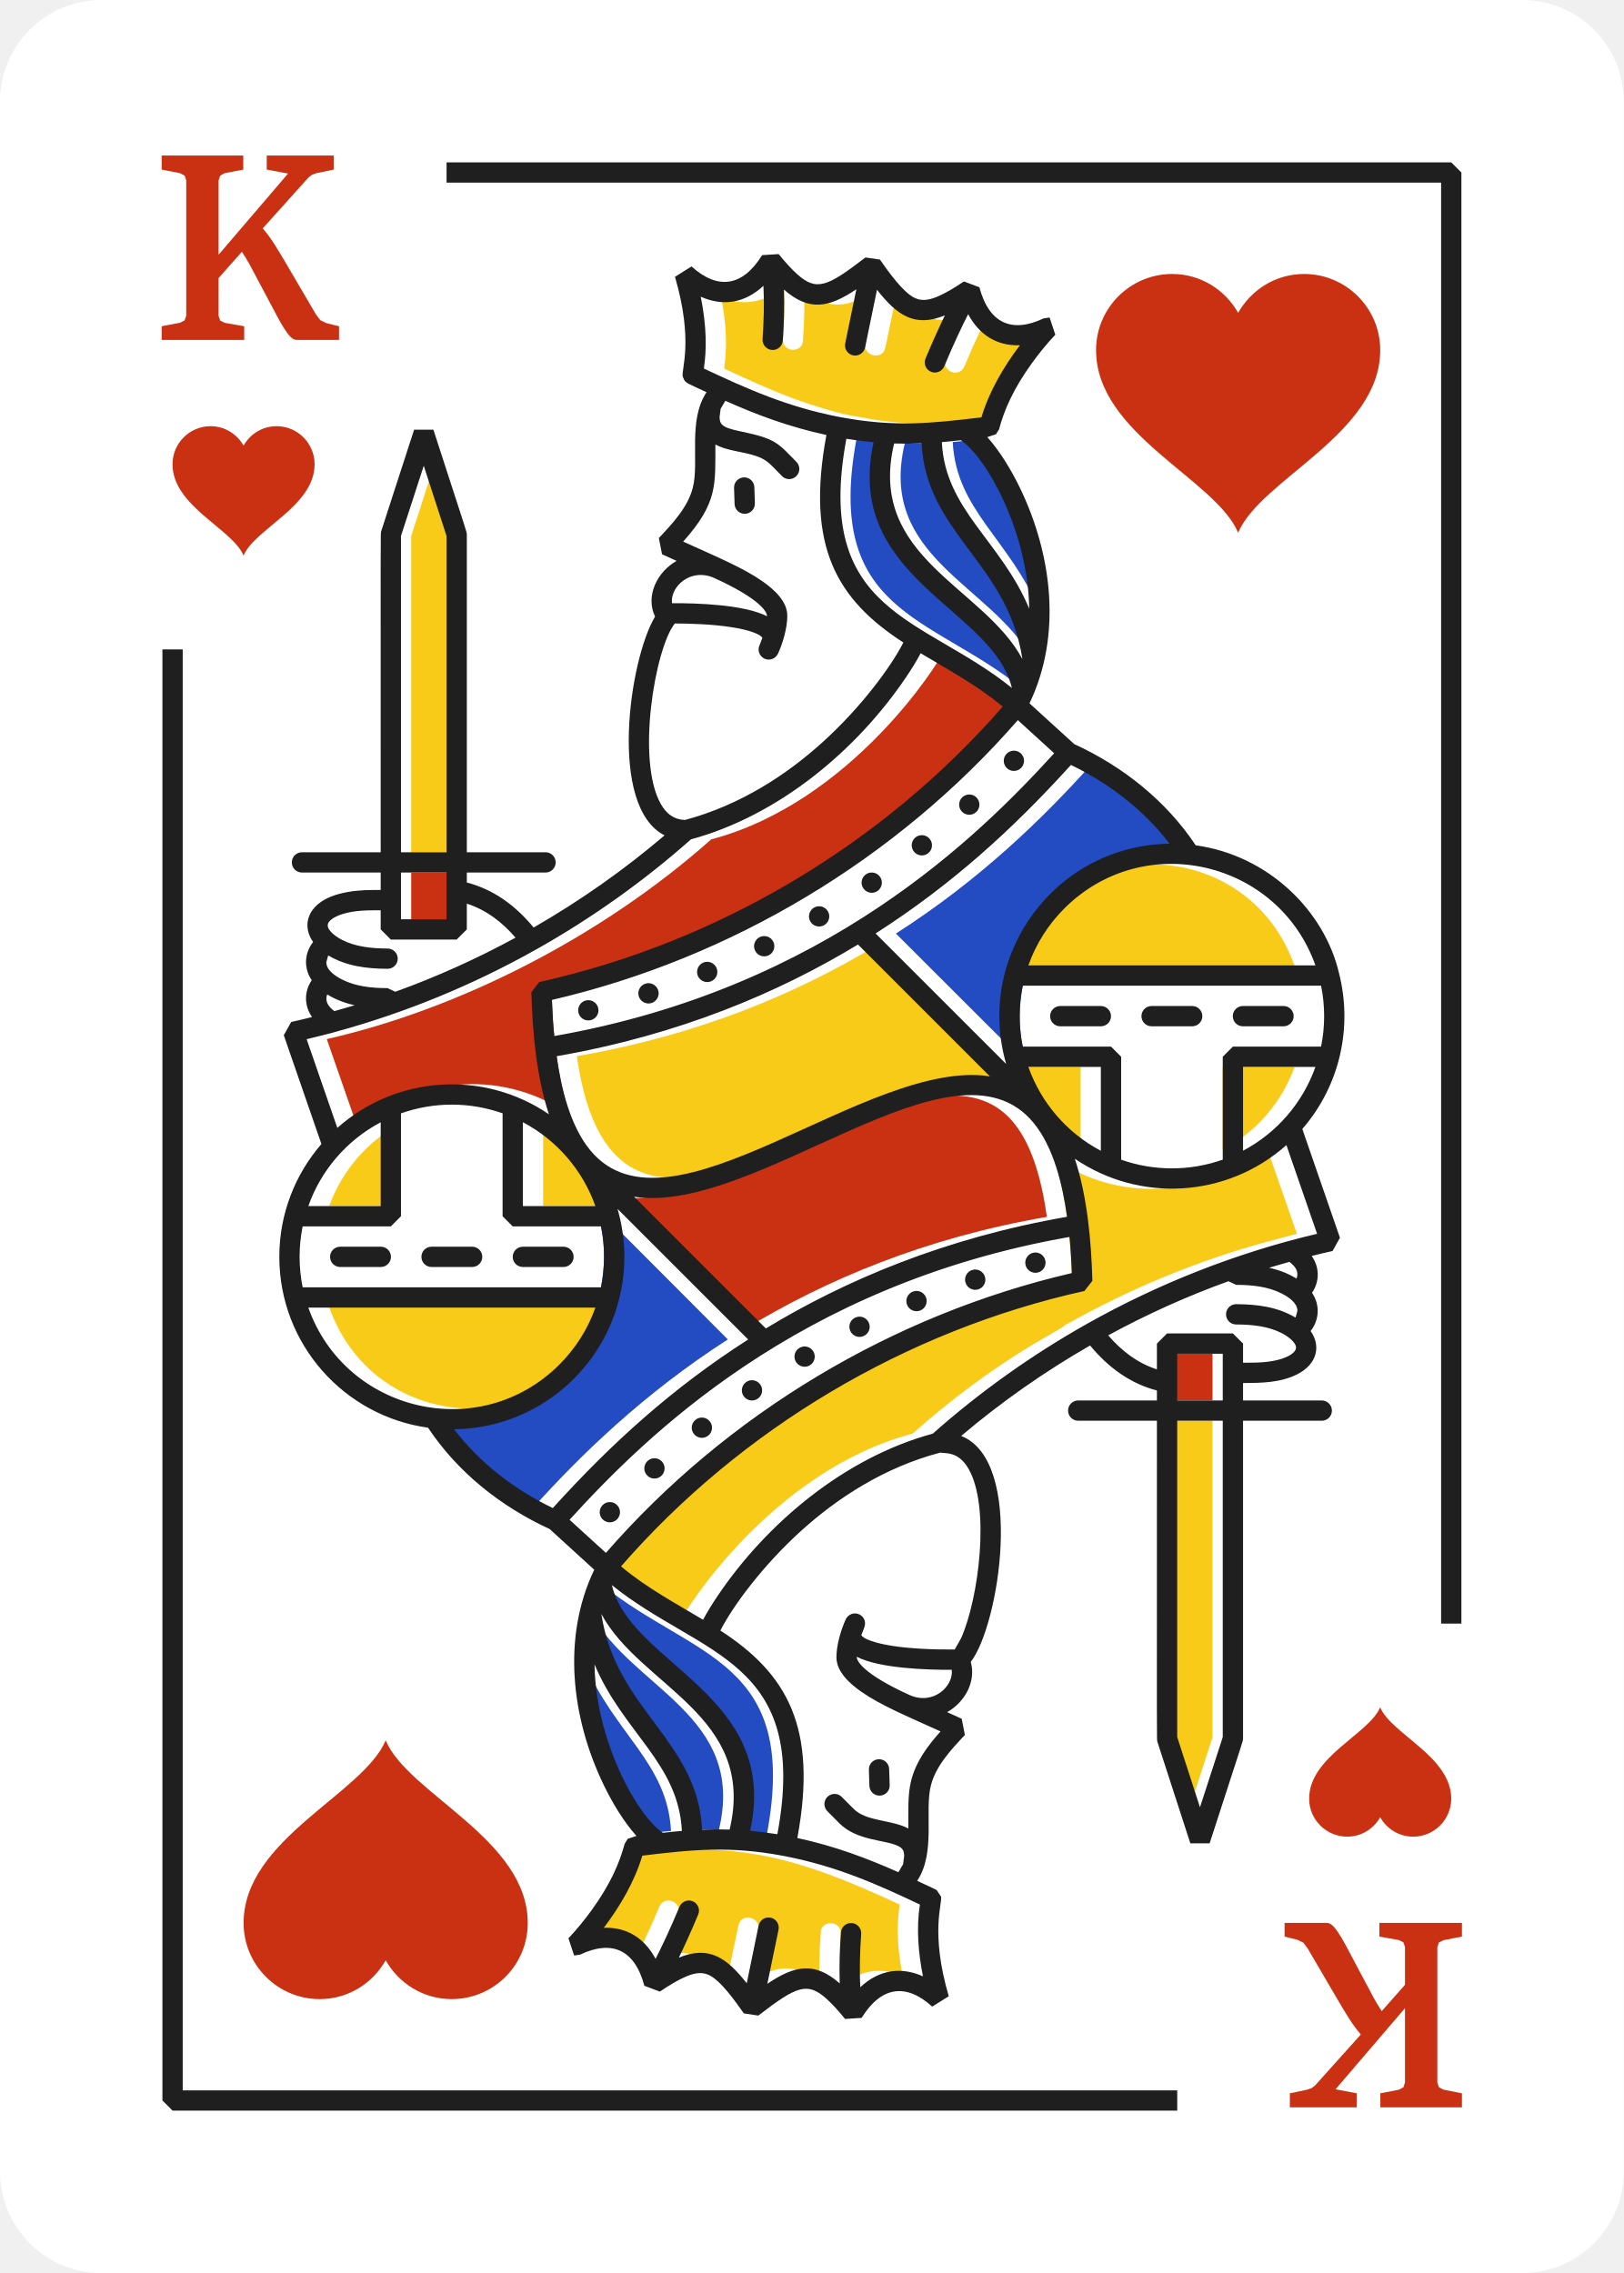
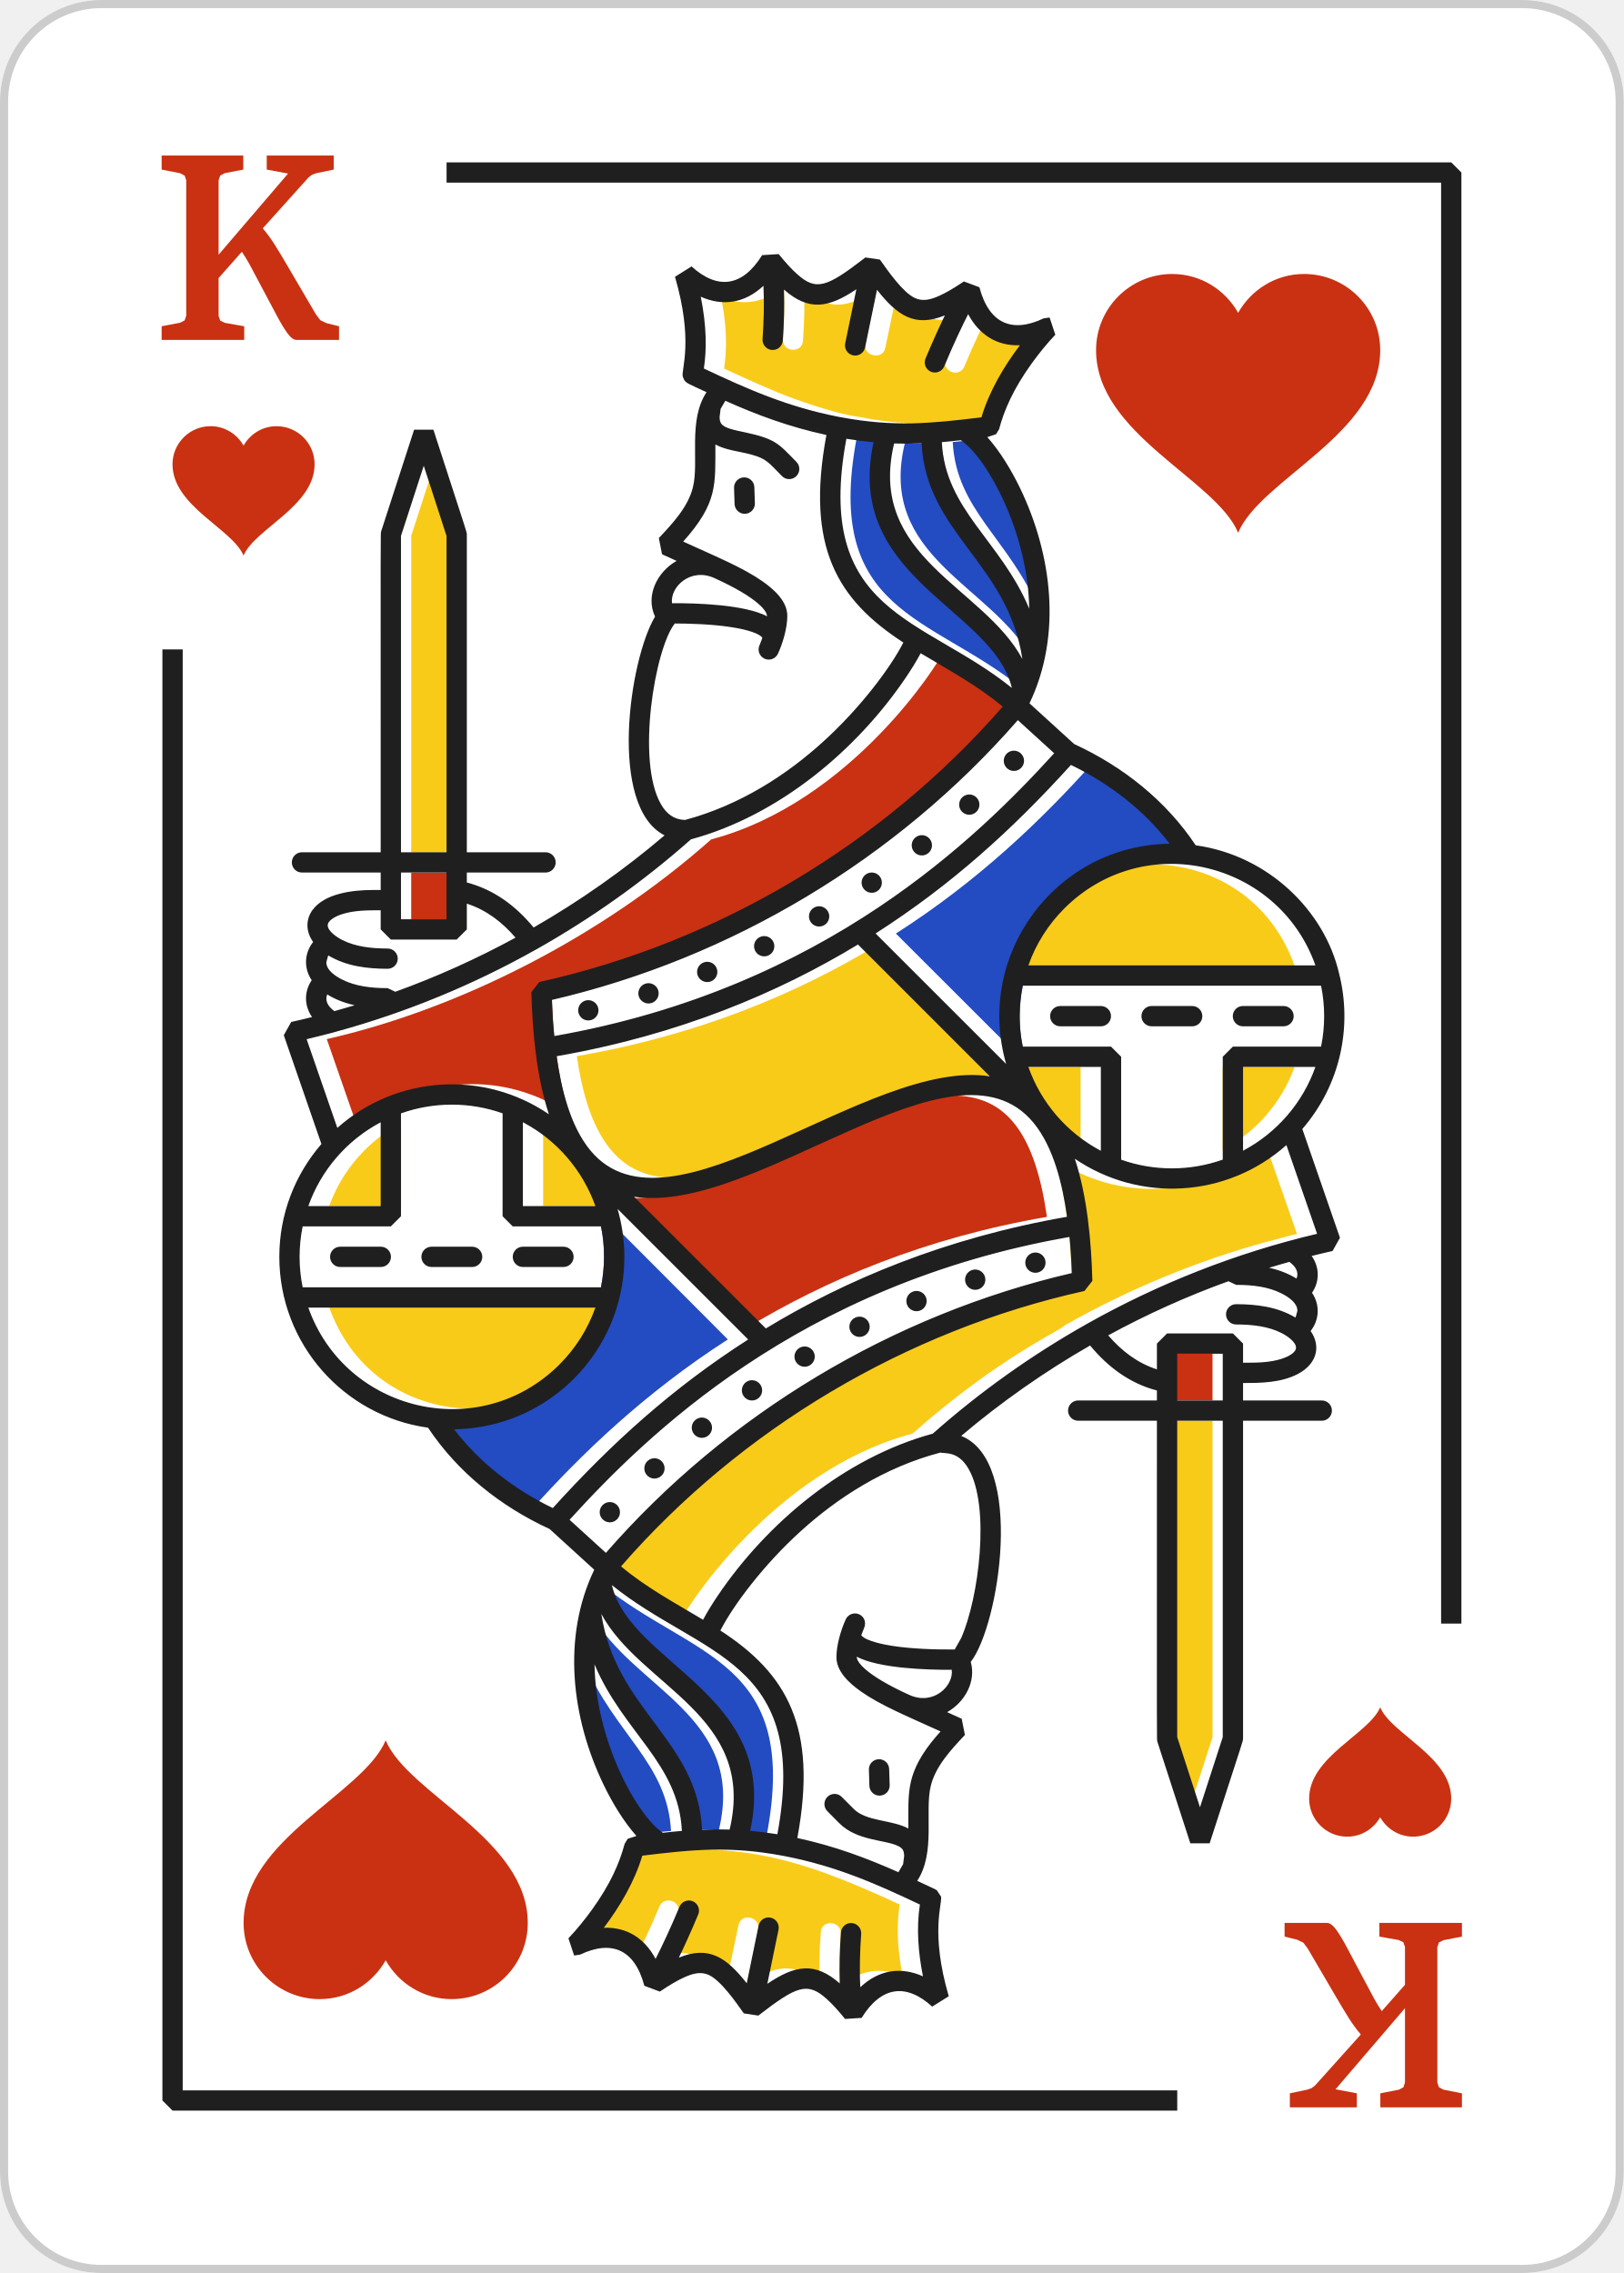
<svg xmlns="http://www.w3.org/2000/svg" width="100%" height="100%" viewBox="0 0 40 56" version="1.1" xml:space="preserve" style="fill-rule:evenodd;clip-rule:evenodd;stroke-linejoin:round;stroke-miterlimit:2;">
  <g transform="matrix(1,0,0,1,-540,-80)">
    <g>
      <path d="M577.5,136L542.5,136C541.119,136 540,134.881 540,133.5L540,82.5C540,81.12 541.119,80 542.5,80L577.5,80C578.881,80 580,81.12 580,82.5L580,133.5C580,134.881 578.881,136 577.5,136Z" style="fill:white;fill-rule:nonzero;" />
+       <path d="M577.5,136L542.5,136C541.119,136 540,134.881 540,133.5L540,82.5C540,81.12 541.119,80 542.5,80L577.5,80C578.881,80 580,81.12 580,82.5L580,133.5C580,134.881 578.881,136 577.5,136ZM577.5,135.8L542.5,135.8C541.229,135.8 540.2,134.771 540.2,133.5L540.2,82.5C540.2,81.23 541.229,80.2 542.5,80.2L577.5,80.2C578.771,80.2 579.8,81.23 579.8,82.5C579.8,82.5 579.8,133.5 579.8,133.5C579.8,134.771 578.771,135.8 577.5,135.8Z" style="fill:rgb(204,204,204);" />
      <path d="M546.813,90.5C546.463,90.5 546.161,90.694 546,90.978C545.839,90.694 545.537,90.5 545.188,90.5C544.67,90.5 544.25,90.92 544.25,91.438C544.25,92.473 545.725,93.029 546,93.688C546.275,93.029 547.75,92.473 547.75,91.438C547.75,90.92 547.33,90.5 546.813,90.5Z" style="fill:rgb(201,49,18);fill-rule:nonzero;" />
      <path d="M573.188,125.25C573.537,125.25 573.839,125.056 574,124.772C574.161,125.056 574.463,125.25 574.813,125.25C575.33,125.25 575.75,124.83 575.75,124.313C575.75,123.277 574.275,122.722 574,122.063C573.725,122.722 572.25,123.277 572.25,124.313C572.25,124.83 572.67,125.25 573.188,125.25Z" style="fill:rgb(201,49,18);fill-rule:nonzero;" />
      <path d="M546.016,88.038L546.016,88.375L543.982,88.375L543.982,88.038L544.437,87.951L544.548,87.894L544.588,87.779L544.588,84.445L544.55,84.328L544.439,84.268L543.982,84.178L543.982,83.832L545.993,83.832L545.993,84.178L545.53,84.268L545.423,84.328L545.385,84.445L545.385,86.275L547.096,84.276L546.571,84.178L546.571,83.832L548.221,83.832L548.221,84.178L547.79,84.268L547.688,84.304L547.602,84.37L546.473,85.626C546.575,85.747 546.673,85.878 546.764,86.022C546.854,86.165 546.959,86.339 547.078,86.543L547.782,87.744L547.89,87.888L548.044,87.962L548.352,88.038L548.352,88.375L547.308,88.375C547.235,88.375 547.16,88.32 547.079,88.208C546.999,88.097 546.908,87.946 546.808,87.756C546.808,87.756 546.2,86.608 546.14,86.499C546.078,86.391 546.018,86.291 545.958,86.203L545.385,86.851L545.385,87.785L545.426,87.9L545.539,87.954L546.016,88.038Z" style="fill:rgb(201,49,18);fill-rule:nonzero;" />
      <path d="M573.98,127.712L573.98,127.375L576.014,127.375L576.014,127.712L575.561,127.8L575.448,127.856L575.408,127.971L575.408,131.305L575.447,131.423L575.557,131.482L576.014,131.573L576.014,131.919L574.004,131.919L574.004,131.573L574.467,131.482L574.574,131.423L574.611,131.305L574.611,129.476L572.9,131.474L573.425,131.573L573.425,131.919L571.775,131.919L571.775,131.573L572.206,131.482L572.309,131.446L572.395,131.381L573.523,130.124C573.421,130.004 573.324,129.872 573.232,129.729C573.142,129.585 573.037,129.411 572.918,129.208L572.215,128.006L572.107,127.862L571.953,127.788L571.645,127.712L571.645,127.375L572.689,127.375C572.761,127.375 572.836,127.431 572.917,127.542C572.998,127.654 573.088,127.805 573.189,127.995C573.189,127.995 573.796,129.143 573.857,129.251C573.918,129.36 573.979,129.459 574.039,129.548L574.611,128.899L574.611,127.965L574.57,127.851L574.457,127.797L573.98,127.712Z" style="fill:rgb(201,49,18);fill-rule:nonzero;" />
      <path d="M572.126,86.75C571.426,86.75 570.823,87.138 570.501,87.707C570.179,87.138 569.576,86.75 568.876,86.75C567.841,86.75 567.001,87.59 567.001,88.625C567.001,90.696 569.95,91.807 570.501,93.125C571.052,91.807 574.001,90.696 574.001,88.625C574.001,87.59 573.161,86.75 572.126,86.75Z" style="fill:rgb(201,49,18);fill-rule:nonzero;" />
      <path d="M551.126,129.252C550.427,129.252 549.823,128.865 549.501,128.296C549.179,128.865 548.576,129.252 547.876,129.252C546.841,129.252 546.001,128.413 546.001,127.377C546.001,125.307 548.95,124.196 549.501,122.877C550.053,124.196 553.001,125.307 553.001,127.377C553.001,128.413 552.162,129.252 551.126,129.252Z" style="fill:rgb(201,49,18);fill-rule:nonzero;" />
      <path d="M544.001,96L544.001,131.75L544.251,132L569.001,132L569.001,131.5L544.501,131.5L544.501,96L544.001,96ZM576.001,120L575.501,120L575.501,84.5L551.001,84.5L551.001,84L575.751,84L576.001,84.25L576.001,120Z" style="fill:rgb(31,31,31);fill-rule:nonzero;" />
      <path d="M562.24,128.69C561.687,128.435 561.135,128.552 560.69,128.96C560.68,128.65 560.67,128.22 560.71,127.65C560.734,127.305 560.22,127.292 560.22,127.61C560.18,128.14 560.18,128.55 560.19,128.87C559.57,128.33 559.1,128.41 558.4,128.88L558.68,127.54C558.748,127.243 558.264,127.096 558.19,127.44L557.89,128.87C557.36,128.19 556.94,127.94 556.22,128.24C556.35,127.96 556.52,127.61 556.7,127.17C556.826,126.841 556.354,126.682 556.24,126.98C556,127.56 555.78,128 555.64,128.29C555.334,127.698 554.933,127.49 554.38,127.49C554.71,127.06 555.11,126.42 555.32,125.72C558.085,125.295 559.659,125.759 562.16,126.92C562.16,127.021 562.02,127.627 562.24,128.69Z" style="fill:rgb(249,203,25);fill-rule:nonzero;" />
      <path d="M558.89,125.2C558.66,125.16 558.43,125.13 558.22,125.11C558.949,121.753 555.361,121.078 554.85,119.06C557.087,120.858 559.704,120.895 558.89,125.2Z" style="fill:rgb(35,75,194);fill-rule:nonzero;" />
      <path d="M557.71,125.08C557.48,125.07 557.26,125.07 557.04,125.08C556.925,122.894 554.929,122.126 554.58,119.77C555.565,121.593 558.388,122.262 557.71,125.08Z" style="fill:rgb(35,75,194);fill-rule:nonzero;" />
      <path d="M556.53,125.11C556.38,125.12 556.23,125.14 556.09,125.15C555.455,124.751 554.426,122.937 554.4,120.97C555.136,122.721 556.444,123.433 556.53,125.11Z" style="fill:rgb(35,75,194);fill-rule:nonzero;" />
      <path d="M569.87,115L569.87,122.8L569.31,124.53L568.75,122.8L568.75,115L569.87,115Z" style="fill:rgb(249,203,25);fill-rule:nonzero;" />
-       <rect x="568.75" y="113.35" width="1.12" height="1.15" style="fill:rgb(201,49,18);fill-rule:nonzero;" />
+       <rect x="568.75" y="113.35" width="1.12" height="1.15" style="fill:rgb(201,49,18);" />
      <path d="M571.95,110.4C571.72,110.45 571.5,110.52 571.27,110.58L571.22,110.59C569.5,111.06 567.83,111.75 566.27,112.63L566.25,112.63C566.25,112.73 564.66,113.384 562.48,115.32C558.998,116.243 556.843,119.73 556.79,119.89C556.404,119.633 555.557,119.213 554.82,118.58C557.78,115.19 561.81,112.78 566.21,111.81L566.41,111.56C566.399,110.996 566.31,110.037 566.31,110.14L566.3,110.13C566.23,109.52 566.12,108.99 565.97,108.54C567.517,109.609 569.632,109.573 571.18,108.19L571.95,110.4Z" style="fill:rgb(249,203,25);fill-rule:nonzero;" />
      <path d="M565.79,109.98C562.78,110.5 560.35,111.53 558.37,112.73L555.1,109.46C555.25,109.48 555.4,109.52 555.56,109.52C556.77,109.52 558.2,108.86 559.6,108.23C563.138,106.615 565.229,106.021 565.79,109.98Z" style="fill:rgb(201,49,18);fill-rule:nonzero;" />
      <path d="M557.93,113C555.86,114.33 554.3,115.85 553.13,117.15C552.14,116.67 551.32,116.01 550.7,115.21C552.65,115.17 554.27,113.83 554.73,112.02L554.75,111.96C555.042,110.793 554.75,110.066 554.75,109.96C554.75,109.764 553.91,108.98 557.93,113Z" style="fill:rgb(35,75,194);fill-rule:nonzero;" />
      <path d="M555.15,112.21C553.966,115.534 549.297,115.541 548.11,112.21L555.15,112.21Z" style="fill:rgb(249,203,25);fill-rule:nonzero;" />
      <path d="M555.15,109.71L553.38,109.71L553.38,107.67C554.2,108.11 554.83,108.83 555.15,109.71Z" style="fill:rgb(249,203,25);fill-rule:nonzero;" />
      <path d="M549.88,107.67L549.88,109.71L548.11,109.71C548.43,108.83 549.06,108.11 549.88,107.67Z" style="fill:rgb(249,203,25);fill-rule:nonzero;" />
      <path d="M571.89,106.29C571.57,107.17 570.94,107.89 570.12,108.33L570.12,106.29L571.89,106.29Z" style="fill:rgb(249,203,25);fill-rule:nonzero;" />
      <path d="M566.62,106.29L566.62,108.33C565.8,107.89 565.17,107.17 564.85,106.29L566.62,106.29Z" style="fill:rgb(249,203,25);fill-rule:nonzero;" />
      <path d="M571.89,103.79L564.85,103.79C566.034,100.466 570.703,100.459 571.89,103.79Z" style="fill:rgb(249,203,25);fill-rule:nonzero;" />
      <path d="M565.25,104.04C564.958,105.208 565.25,105.932 565.25,106.04C565.25,106.218 566.102,107.019 562.07,103C564.15,101.67 565.7,100.15 566.87,98.851C567.86,99.331 568.68,99.991 569.3,100.79C567.35,100.83 565.73,102.17 565.27,103.98L565.25,104.04Z" style="fill:rgb(35,75,194);fill-rule:nonzero;" />
      <path d="M564.9,106.54C561.179,105.939 555.167,112.766 554.21,106.02C557.22,105.5 559.65,104.47 561.63,103.27L564.9,106.54Z" style="fill:rgb(249,203,25);fill-rule:nonzero;" />
      <path d="M553.79,104.19L553.59,104.44C553.609,105.409 553.734,106.573 554.03,107.46C552.483,106.391 550.368,106.427 548.82,107.81L548.05,105.6C551.299,104.862 554.807,103.089 557.52,100.68C561.002,99.757 563.157,96.27 563.21,96.11C563.6,96.371 564.443,96.787 565.18,97.42C562.22,100.81 558.19,103.22 553.79,104.19Z" style="fill:rgb(201,49,18);fill-rule:nonzero;" />
-       <rect x="550.13" y="101.5" width="1.12" height="1.15" style="fill:rgb(201,49,18);fill-rule:nonzero;" />
+       <rect x="550.13" y="101.5" width="1.12" height="1.15" style="fill:rgb(201,49,18);" />
      <path d="M551.25,93.201L551.25,101L550.13,101L550.13,93.201L550.69,91.471L551.25,93.201Z" style="fill:rgb(249,203,25);fill-rule:nonzero;" />
      <path d="M565.6,95.03C564.864,93.28 563.556,92.567 563.47,90.891C563.62,90.88 563.76,90.86 563.91,90.84C564.543,91.239 565.574,93.064 565.6,95.03Z" style="fill:rgb(35,75,194);fill-rule:nonzero;" />
      <path d="M565.42,96.23C564.434,94.408 561.612,93.739 562.29,90.92C562.497,90.92 562.472,90.948 562.96,90.911C563.076,93.119 565.072,93.876 565.42,96.23Z" style="fill:rgb(35,75,194);fill-rule:nonzero;" />
      <path d="M565.15,96.94C562.929,95.154 560.298,95.109 561.1,90.811C561.34,90.851 561.57,90.871 561.78,90.891C561.06,94.28 564.634,94.902 565.15,96.94Z" style="fill:rgb(35,75,194);fill-rule:nonzero;" />
      <path d="M565.62,88.51C565.29,88.94 564.89,89.581 564.68,90.28C563.179,90.512 562.114,90.462 561.21,90.28C561.063,90.251 560.71,90.232 559.58,89.831C558.98,89.61 558.4,89.34 557.84,89.081C557.84,88.978 557.98,88.372 557.76,87.311C558.312,87.565 558.863,87.45 559.31,87.04C559.32,87.351 559.33,87.78 559.29,88.351C559.266,88.7 559.78,88.699 559.78,88.391C559.82,87.86 559.82,87.451 559.81,87.13C560.43,87.67 560.9,87.59 561.6,87.121L561.32,88.46C561.247,88.776 561.755,88.89 561.81,88.561L562.11,87.13C562.64,87.811 563.06,88.061 563.78,87.76C563.65,88.04 563.48,88.391 563.3,88.831C563.177,89.152 563.637,89.329 563.76,89.02C564,88.44 564.22,88 564.36,87.71C564.666,88.303 565.067,88.51 565.62,88.51Z" style="fill:rgb(249,203,25);fill-rule:nonzero;" />
      <path d="M565.507,111.358C565.645,111.358 565.757,111.247 565.757,111.108C565.757,110.971 565.646,110.858 565.507,110.858C565.369,110.858 565.257,110.971 565.257,111.108C565.257,111.247 565.369,111.358 565.507,111.358ZM558.668,114.459C558.781,114.381 558.81,114.225 558.73,114.112C558.652,113.998 558.496,113.97 558.383,114.048C558.27,114.127 558.241,114.283 558.319,114.396C558.398,114.51 558.554,114.538 558.668,114.459ZM564.102,111.765C564.232,111.723 564.305,111.582 564.262,111.45C564.22,111.319 564.079,111.247 563.947,111.289C563.816,111.332 563.744,111.472 563.786,111.604C563.829,111.735 563.97,111.808 564.102,111.765ZM557.447,115.369C557.555,115.283 557.572,115.125 557.485,115.018C557.399,114.91 557.242,114.893 557.135,114.979C557.026,115.065 557.009,115.223 557.096,115.331C557.182,115.438 557.339,115.456 557.447,115.369ZM556.291,116.361C556.393,116.268 556.399,116.109 556.307,116.008C556.213,115.906 556.055,115.899 555.953,115.993C555.852,116.086 555.845,116.245 555.938,116.346C556.031,116.448 556.189,116.455 556.291,116.361ZM562.672,112.286C562.8,112.234 562.861,112.088 562.81,111.96C562.757,111.832 562.611,111.771 562.483,111.823C562.355,111.875 562.294,112.021 562.346,112.149C562.398,112.276 562.544,112.338 562.672,112.286ZM559.949,113.638C560.067,113.568 560.106,113.415 560.037,113.296C559.967,113.177 559.813,113.138 559.694,113.208C559.575,113.278 559.536,113.432 559.606,113.55C559.677,113.669 559.83,113.708 559.949,113.638ZM561.285,112.912C561.409,112.85 561.46,112.7 561.398,112.577C561.337,112.453 561.187,112.403 561.063,112.464C560.939,112.525 560.889,112.675 560.95,112.799C561.012,112.923 561.162,112.973 561.285,112.912ZM555.273,117.256C555.273,117.119 555.162,117.006 555.023,117.006C554.886,117.006 554.773,117.118 554.773,117.256C554.773,117.394 554.886,117.506 555.023,117.506C555.161,117.506 555.273,117.394 555.273,117.256ZM554.493,104.641C554.355,104.641 554.243,104.753 554.243,104.891C554.243,105.029 554.355,105.141 554.493,105.141C554.631,105.141 554.743,105.029 554.743,104.891C554.743,104.753 554.631,104.641 554.493,104.641ZM561.332,101.541C561.219,101.619 561.19,101.775 561.27,101.888C561.348,102.002 561.504,102.03 561.617,101.952C561.73,101.873 561.759,101.717 561.681,101.604C561.602,101.49 561.446,101.462 561.332,101.541ZM555.898,104.235C555.768,104.277 555.695,104.418 555.737,104.55C555.78,104.681 555.921,104.753 556.053,104.711C556.184,104.668 556.256,104.527 556.214,104.396C556.171,104.265 556.03,104.192 555.898,104.235ZM558.715,103.088C558.591,103.149 558.54,103.3 558.602,103.423C558.663,103.547 558.813,103.597 558.937,103.536C559.061,103.475 559.11,103.325 559.05,103.201C558.988,103.077 558.838,103.027 558.715,103.088ZM563.709,99.639C563.607,99.733 563.601,99.891 563.693,99.993C563.787,100.094 563.945,100.101 564.047,100.007C564.148,99.914 564.155,99.756 564.062,99.654C563.969,99.553 563.811,99.546 563.709,99.639ZM560.051,102.362C559.933,102.432 559.893,102.585 559.963,102.704C560.033,102.823 560.187,102.862 560.306,102.792C560.425,102.722 560.464,102.568 560.394,102.45C560.323,102.331 560.17,102.292 560.051,102.362ZM562.553,100.631C562.445,100.717 562.428,100.875 562.515,100.982C562.601,101.09 562.758,101.107 562.865,101.021C562.974,100.935 562.991,100.777 562.904,100.669C562.818,100.562 562.661,100.544 562.553,100.631ZM557.328,103.714C557.2,103.766 557.139,103.912 557.19,104.04C557.243,104.168 557.389,104.229 557.517,104.177C557.645,104.125 557.706,103.979 557.653,103.851C557.602,103.724 557.456,103.662 557.328,103.714ZM564.727,98.744C564.727,98.882 564.839,98.994 564.977,98.994C565.114,98.994 565.227,98.882 565.227,98.744C565.227,98.607 565.114,98.494 564.977,98.494C564.839,98.494 564.727,98.606 564.727,98.744ZM566.119,105.285L567.119,105.285C567.257,105.285 567.369,105.173 567.369,105.035C567.369,104.897 567.257,104.785 567.119,104.785L566.119,104.785C565.981,104.785 565.869,104.897 565.869,105.035C565.869,105.173 565.981,105.285 566.119,105.285ZM568.369,105.285L569.369,105.285C569.507,105.285 569.619,105.173 569.619,105.035C569.619,104.897 569.507,104.785 569.369,104.785L568.369,104.785C568.231,104.785 568.119,104.897 568.119,105.035C568.119,105.173 568.231,105.285 568.369,105.285ZM570.619,105.285L571.619,105.285C571.757,105.285 571.869,105.173 571.869,105.035C571.869,104.897 571.757,104.785 571.619,104.785L570.619,104.785C570.481,104.785 570.369,104.897 570.369,105.035C570.369,105.173 570.481,105.285 570.619,105.285ZM561.674,124.239C561.813,124.235 561.921,124.12 561.917,123.982C561.912,123.849 561.908,123.717 561.904,123.584C561.9,123.446 561.785,123.337 561.647,123.342C561.509,123.346 561.4,123.461 561.405,123.599L561.417,123.997C561.421,124.135 561.536,124.244 561.674,124.239ZM553.881,110.715L552.881,110.715C552.743,110.715 552.631,110.827 552.631,110.965C552.631,111.103 552.743,111.215 552.881,111.215L553.881,111.215C554.019,111.215 554.131,111.103 554.131,110.965C554.131,110.827 554.019,110.715 553.881,110.715ZM551.631,110.715L550.631,110.715C550.493,110.715 550.381,110.827 550.381,110.965C550.381,111.103 550.493,111.215 550.631,111.215L551.631,111.215C551.769,111.215 551.881,111.103 551.881,110.965C551.881,110.827 551.769,110.715 551.631,110.715ZM549.381,110.715L548.381,110.715C548.243,110.715 548.131,110.827 548.131,110.965C548.131,111.103 548.243,111.215 548.381,111.215L549.381,111.215C549.519,111.215 549.631,111.103 549.631,110.965C549.631,110.827 549.519,110.715 549.381,110.715ZM571.69,108.212C570.215,109.523 568.063,109.629 566.478,108.548C566.783,109.467 566.885,110.588 566.91,111.556L566.715,111.806C562.321,112.779 558.254,115.198 555.299,118.591C555.925,119.116 556.624,119.489 557.32,119.906C557.423,119.711 557.548,119.512 557.672,119.327C558.89,117.518 560.813,115.909 562.978,115.321C564.144,114.288 565.42,113.38 566.777,112.616L566.805,112.6C568.523,111.636 570.426,110.874 572.446,110.397L571.69,108.212ZM571.94,111.501C572.004,111.33 571.91,111.199 571.764,111.089C571.597,111.135 571.43,111.184 571.264,111.234C571.535,111.294 571.749,111.384 571.94,111.501ZM571.961,112.293C571.961,112.099 571.741,111.952 571.567,111.865C571.242,111.701 570.86,111.656 570.451,111.655L570.262,111.566C569.242,111.934 568.252,112.381 567.3,112.899C567.63,113.282 568.017,113.581 568.5,113.737L568.5,113.102L568.75,112.852L570.372,112.852L570.622,113.102L570.622,113.573C570.918,113.573 571.265,113.578 571.58,113.475C571.705,113.435 571.923,113.336 571.927,113.204C571.927,113.06 571.702,112.908 571.568,112.841C571.242,112.677 570.86,112.632 570.451,112.631C570.313,112.631 570.202,112.519 570.202,112.381C570.202,112.243 570.314,112.131 570.453,112.131C570.965,112.133 571.471,112.197 571.909,112.459L571.92,112.446L571.961,112.293ZM570.122,113.352L569,113.352L569,114.503L570.122,114.503L570.122,113.352ZM570.122,115.003L569,115.003L569,122.796L569.561,124.526L570.122,122.797L570.122,115.003ZM563.167,115.787C561.781,116.15 560.619,116.914 559.729,117.721C558.804,118.558 558.063,119.553 557.746,120.171C559.383,121.233 560.15,122.548 559.642,125.283C560.554,125.48 561.348,125.776 562.132,126.126L562.248,125.928L562.273,125.729C562.272,125.592 562.234,125.535 562.128,125.482C561.807,125.32 561.115,125.361 560.675,124.918L560.382,124.623C560.284,124.524 560.285,124.366 560.383,124.269C560.481,124.172 560.64,124.172 560.736,124.271L561.03,124.566C561.343,124.881 561.967,124.829 562.377,125.049C562.379,124.619 562.357,124.229 562.445,123.873C562.563,123.4 562.849,123.016 563.17,122.657C562.308,122.265 561.692,122.013 561.209,121.673C560.92,121.469 560.604,121.181 560.605,120.826C560.605,120.53 560.717,120.151 560.836,119.893C560.896,119.768 561.044,119.715 561.169,119.774C561.282,119.828 561.353,119.963 561.282,120.121L561.218,120.285L561.229,120.301C561.346,120.434 561.792,120.52 561.965,120.547C562.436,120.622 563.044,120.644 563.519,120.638L563.677,120.359C564.114,119.375 564.4,117.116 563.858,116.185C563.601,115.739 563.274,115.818 563.167,115.787ZM563.446,121.139C562.827,121.142 561.659,121.105 561.105,120.817C561.104,120.925 561.242,121.06 561.323,121.13C561.515,121.297 561.858,121.512 562.401,121.758C562.996,122.028 563.495,121.535 563.446,121.139ZM559.348,125.733L559.264,125.717C557.974,125.478 557.063,125.567 555.823,125.718C555.634,126.356 555.272,126.97 554.875,127.495C555.445,127.473 555.88,127.755 556.15,128.261C556.302,127.962 556.508,127.528 556.739,126.976C556.793,126.848 556.939,126.788 557.066,126.841C557.193,126.895 557.254,127.041 557.2,127.168C557.023,127.592 556.86,127.948 556.724,128.23C557.465,127.926 557.898,128.229 558.396,128.862L558.688,127.439C558.717,127.304 558.849,127.217 558.984,127.245C559.119,127.273 559.206,127.405 559.179,127.541L558.903,128.875C559.58,128.417 560.075,128.324 560.688,128.867C560.673,128.457 560.687,128.024 560.716,127.61C560.726,127.472 560.845,127.368 560.982,127.378C561.12,127.388 561.224,127.507 561.215,127.645C561.185,128.068 561.17,128.532 561.193,128.959C561.66,128.521 562.205,128.452 562.737,128.691C562.621,128.112 562.571,127.507 562.661,126.922C561.581,126.411 560.605,125.979 559.348,125.733ZM556.329,125.154C556.48,125.137 556.637,125.121 556.798,125.108C556.715,123.436 555.347,122.679 554.646,121.005C554.671,122.864 555.68,124.72 556.329,125.154ZM554.814,119.763C555.172,122.135 557.184,122.862 557.296,125.078C557.546,125.068 557.729,125.067 557.974,125.075C558.644,122.259 555.774,121.554 554.814,119.763ZM558.48,125.105C558.695,125.125 558.918,125.152 559.15,125.19C559.954,120.866 557.261,120.82 555.073,119.052C555.539,121.017 559.216,121.745 558.48,125.105ZM554.926,118.258C557.907,114.837 561.983,112.391 566.403,111.365C566.392,111.049 566.373,110.751 566.346,110.475C563,111.062 560.383,112.292 558.36,113.645C556.399,114.956 554.998,116.379 554.031,117.443C554.33,117.715 554.628,117.986 554.926,118.258ZM553.618,117.154C555.068,115.553 556.569,114.194 558.431,113.001L555.213,109.784C555.43,110.532 555.431,111.304 555.249,112.017C554.786,113.838 553.146,115.188 551.186,115.213C551.813,116.032 552.655,116.689 553.618,117.154ZM553.782,113.617C554.174,113.225 554.479,112.748 554.667,112.215L547.595,112.215C548.505,114.789 551.814,115.583 553.782,113.617ZM547.456,111.715L554.806,111.715C554.906,111.221 554.906,110.708 554.806,110.215L552.631,110.215L552.381,109.965L552.381,107.429C551.571,107.143 550.687,107.144 549.878,107.43L549.878,109.965L549.628,110.215L547.456,110.215C547.355,110.709 547.355,111.221 547.456,111.715ZM547.595,109.715L549.378,109.715L549.378,107.65C548.532,108.098 547.903,108.843 547.595,109.715ZM548.31,107.788C549.772,106.487 551.925,106.362 553.522,107.452C553.216,106.532 553.115,105.41 553.09,104.444L553.285,104.194C557.679,103.221 561.746,100.802 564.701,97.409C564.074,96.884 563.375,96.511 562.68,96.094C562.577,96.29 562.449,96.493 562.328,96.673C561.109,98.483 559.188,100.091 557.022,100.679C555.856,101.712 554.58,102.619 553.223,103.384L553.195,103.399C551.65,104.267 550.001,104.946 548.293,105.414C548.256,105.43 547.691,105.57 547.554,105.603L548.31,107.788ZM548.06,104.499C547.996,104.67 548.091,104.801 548.236,104.911C548.403,104.865 548.57,104.816 548.736,104.766C548.463,104.705 548.249,104.615 548.06,104.499ZM549.798,103.619C549.798,103.757 549.686,103.869 549.547,103.868C549.034,103.867 548.529,103.803 548.091,103.541L548.08,103.554L548.039,103.707C548.039,103.901 548.258,104.048 548.432,104.135C548.757,104.299 549.14,104.344 549.549,104.345L549.738,104.434C550.758,104.066 551.748,103.619 552.7,103.101C552.369,102.717 551.982,102.419 551.5,102.263L551.5,102.898L551.25,103.148L549.628,103.148L549.378,102.898L549.378,102.427C549.082,102.427 548.734,102.422 548.42,102.525C548.295,102.565 548.077,102.664 548.073,102.796C548.073,102.94 548.298,103.091 548.432,103.159C548.757,103.323 549.14,103.368 549.549,103.369C549.687,103.369 549.798,103.481 549.798,103.619ZM549.878,102.648L551,102.648L551,101.497L549.878,101.497L549.878,102.648ZM549.878,100.997L551,100.997L551,93.205L550.439,91.475L549.878,93.204L549.878,100.997ZM556.873,100.202C558.243,99.835 559.389,99.08 560.271,98.279C561.196,97.442 561.938,96.447 562.254,95.83C560.626,94.773 559.844,93.482 560.358,90.717C559.448,90.52 558.655,90.226 557.868,89.874L557.752,90.073L557.727,90.271C557.728,90.408 557.767,90.465 557.872,90.519C557.984,90.575 558.165,90.611 558.29,90.638C559.121,90.811 559.171,90.926 559.618,91.378C559.716,91.476 559.715,91.634 559.617,91.731C559.519,91.829 559.36,91.828 559.264,91.73C558.94,91.404 558.89,91.303 558.508,91.199C558.203,91.116 557.892,91.096 557.623,90.951C557.618,91.93 557.692,92.38 556.83,93.343C557.692,93.736 558.307,93.987 558.791,94.327C559.08,94.531 559.396,94.819 559.395,95.174C559.395,95.471 559.283,95.85 559.164,96.107C559.104,96.232 558.956,96.286 558.831,96.227C558.706,96.167 558.652,96.019 558.712,95.894L558.781,95.716L558.77,95.7C558.655,95.566 558.209,95.48 558.034,95.454C557.54,95.375 556.946,95.361 556.624,95.361C556.135,95.968 555.666,98.755 556.284,99.816C556.42,100.051 556.599,100.191 556.873,100.202ZM556.554,94.861C557.174,94.858 558.341,94.895 558.895,95.183C558.896,95.076 558.758,94.94 558.677,94.871C558.484,94.703 558.142,94.489 557.599,94.242C557.01,93.975 556.505,94.46 556.554,94.861ZM560.652,90.268L560.735,90.283C562.024,90.522 562.93,90.434 564.177,90.282C564.366,89.645 564.727,89.031 565.125,88.506C564.55,88.528 564.118,88.242 563.85,87.74C563.698,88.039 563.492,88.472 563.261,89.025C563.207,89.152 563.061,89.212 562.934,89.159C562.807,89.106 562.746,88.959 562.8,88.832C562.977,88.409 563.14,88.052 563.276,87.77C562.534,88.075 562.1,87.769 561.604,87.139L561.311,88.561C561.283,88.696 561.151,88.783 561.016,88.755C560.881,88.727 560.794,88.595 560.821,88.46L561.096,87.126C560.424,87.581 559.927,87.679 559.312,87.134C559.327,87.545 559.313,87.977 559.284,88.391C559.274,88.528 559.155,88.632 559.018,88.622C558.88,88.613 558.776,88.493 558.785,88.355C558.815,87.932 558.829,87.469 558.807,87.041C558.339,87.48 557.794,87.548 557.263,87.31C557.41,88.045 557.41,88.617 557.339,89.079C558.415,89.587 559.394,90.021 560.652,90.268ZM563.671,90.846C563.52,90.863 563.363,90.879 563.202,90.893C563.284,92.564 564.652,93.319 565.354,94.995C565.329,93.136 564.32,91.28 563.671,90.846ZM565.186,96.237C564.827,93.865 562.816,93.14 562.703,90.923C562.451,90.933 562.269,90.934 562.026,90.926C561.356,93.741 564.226,94.446 565.186,96.237ZM561.52,90.895C561.305,90.876 561.082,90.848 560.85,90.81C560.046,95.135 562.741,95.183 564.927,96.949C564.46,94.982 560.783,94.257 561.52,90.895ZM565.074,97.742C562.093,101.163 558.017,103.609 553.597,104.635C553.608,104.951 553.627,105.249 553.654,105.525C557,104.938 559.617,103.708 561.64,102.355C563.601,101.044 565.002,99.621 565.969,98.558C565.67,98.286 565.372,98.014 565.074,97.742ZM566.382,98.846C564.931,100.448 563.432,101.805 561.57,102.998L564.786,106.213C564.01,103.519 566.012,100.822 568.814,100.787C568.188,99.968 567.345,99.311 566.382,98.846ZM566.218,102.383C565.826,102.775 565.521,103.252 565.333,103.785L572.405,103.785C571.495,101.211 568.186,100.417 566.218,102.383ZM567.119,108.352L567.119,106.285L565.333,106.285C565.644,107.162 566.273,107.905 567.119,108.352ZM555.621,109.485L558.866,112.729C560.824,111.542 563.271,110.502 566.286,109.978C566.177,109.197 565.958,108.263 565.456,107.657C563.494,105.287 558.657,109.935 555.621,109.485ZM552.881,107.648L552.881,109.715L554.667,109.715C554.356,108.838 553.727,108.095 552.881,107.648ZM564.382,106.516L561.136,103.27C559.177,104.458 556.73,105.497 553.713,106.022C553.823,106.803 554.042,107.737 554.544,108.343C556.502,110.709 561.354,106.063 564.382,106.516ZM572.544,104.285L565.194,104.285C565.094,104.779 565.094,105.292 565.194,105.785L567.369,105.785L567.619,106.035L567.619,108.571C568.428,108.857 569.313,108.856 570.122,108.57L570.122,106.035L570.372,105.785L572.544,105.785C572.645,105.291 572.645,104.778 572.544,104.285ZM572.405,106.285L570.622,106.285L570.622,108.35C571.459,107.907 572.094,107.166 572.405,106.285ZM572.082,107.815L573.009,110.495L572.827,110.821C572.655,110.858 572.484,110.901 572.313,110.943C572.516,111.235 572.505,111.581 572.321,111.85C572.534,112.167 572.489,112.538 572.286,112.792C572.542,113.153 572.456,113.603 571.96,113.857C571.544,114.069 571.06,114.073 570.622,114.073L570.622,114.503L572.561,114.503C572.699,114.503 572.811,114.615 572.811,114.753C572.811,114.891 572.699,115.003 572.561,115.003L570.622,115.003L570.622,122.837C570.604,122.947 570.699,122.637 569.799,125.413L569.323,125.413L568.512,122.913C568.494,122.797 568.5,123.438 568.5,115.003L566.561,115.003C566.423,115.003 566.311,114.891 566.311,114.753C566.311,114.615 566.423,114.503 566.561,114.503L568.5,114.503L568.5,114.258C567.834,114.083 567.298,113.686 566.854,113.149C565.731,113.794 564.666,114.541 563.678,115.377C565.254,116.001 564.615,120.047 563.914,120.944C564.051,121.425 563.77,121.938 563.332,122.182C563.452,122.236 563.571,122.291 563.691,122.345L563.77,122.744C563.427,123.108 563.049,123.514 562.931,123.993C562.772,124.621 563.057,125.639 562.595,126.338C563.024,126.539 563.049,126.55 563.078,126.57L563.182,126.727C563.218,126.906 562.911,127.601 563.372,129.182L562.964,129.437C562.331,128.861 561.716,128.923 561.225,129.715L560.818,129.741C560.646,129.529 560.497,129.366 560.366,129.249C559.89,128.821 559.63,128.926 558.681,129.658L558.324,129.604C558.118,129.314 557.756,128.792 557.46,128.657C557.263,128.567 557.065,128.622 556.862,128.713C556.697,128.786 556.496,128.904 556.255,129.067L555.873,128.924C555.634,128.018 555.059,127.791 554.291,128.156C554.141,128.178 554.153,128.178 554.143,128.177L554.003,127.754C554.201,127.547 554.412,127.286 554.583,127.049C555.036,126.42 555.259,125.906 555.388,125.426L555.463,125.303L555.678,125.232C555.361,124.877 555.081,124.409 554.874,123.98C554.071,122.32 553.843,120.334 554.639,118.673C554.271,118.338 553.906,118.004 553.539,117.67C552.326,117.112 551.271,116.267 550.544,115.174C548.475,114.888 546.881,113.113 546.881,110.965C546.881,109.902 547.272,108.931 547.918,108.185L546.991,105.505L547.173,105.179C547.345,105.142 547.516,105.099 547.687,105.057C547.479,104.757 547.502,104.409 547.679,104.15C547.468,103.836 547.508,103.465 547.714,103.208C547.521,102.936 547.536,102.636 547.704,102.413C548.004,102.012 548.677,101.928 549.178,101.927L549.378,101.927L549.378,101.497L547.439,101.497C547.301,101.497 547.189,101.385 547.189,101.247C547.189,101.109 547.301,100.997 547.439,100.997L549.378,100.997C549.378,92.572 549.372,93.201 549.391,93.086L550.201,90.587L550.677,90.587C551.577,93.363 551.482,93.054 551.5,93.165L551.5,100.997L553.439,100.997C553.577,100.997 553.689,101.109 553.689,101.247C553.689,101.385 553.577,101.497 553.439,101.497L551.5,101.497L551.5,101.742C552.169,101.917 552.704,102.316 553.146,102.851C554.287,102.195 555.369,101.435 556.371,100.581C554.975,99.872 555.503,96.244 556.137,95.191C555.896,94.686 556.184,94.09 556.668,93.819C556.548,93.764 556.429,93.71 556.309,93.655L556.23,93.256C556.573,92.893 556.951,92.487 557.069,92.007C557.228,91.376 556.942,90.362 557.405,89.663C556.947,89.449 556.908,89.442 556.855,89.362L556.818,89.274C556.782,89.095 557.089,88.399 556.628,86.819L557.036,86.564C557.668,87.138 558.283,87.079 558.775,86.286L559.182,86.26C559.354,86.472 559.503,86.635 559.634,86.751C560.111,87.181 560.373,87.072 561.319,86.343L561.676,86.395C561.882,86.686 562.244,87.207 562.54,87.343C562.736,87.434 562.935,87.379 563.138,87.288C563.303,87.214 563.504,87.097 563.745,86.934L564.127,87.077C564.366,87.982 564.94,88.21 565.709,87.844C565.859,87.822 565.847,87.822 565.857,87.824L565.997,88.247C565.799,88.453 565.588,88.715 565.417,88.952C564.962,89.583 564.734,90.11 564.612,90.575L564.537,90.698L564.322,90.769C564.639,91.123 564.918,91.591 565.126,92.02C565.92,93.663 566.164,95.653 565.361,97.328C565.729,97.662 566.094,97.996 566.462,98.331C567.674,98.889 568.729,99.734 569.456,100.826C571.252,101.075 572.634,102.449 572.988,103.985C573.318,105.286 573.027,106.723 572.082,107.815ZM558.583,92.003C558.587,92.136 558.591,92.269 558.596,92.401C558.6,92.539 558.491,92.654 558.353,92.659C558.215,92.663 558.1,92.554 558.096,92.416C558.092,92.284 558.087,92.151 558.083,92.019C558.079,91.88 558.188,91.766 558.326,91.761C558.464,91.757 558.579,91.866 558.583,92.003Z" style="fill:rgb(31,31,31);fill-rule:nonzero;" />
    </g>
  </g>
</svg>
